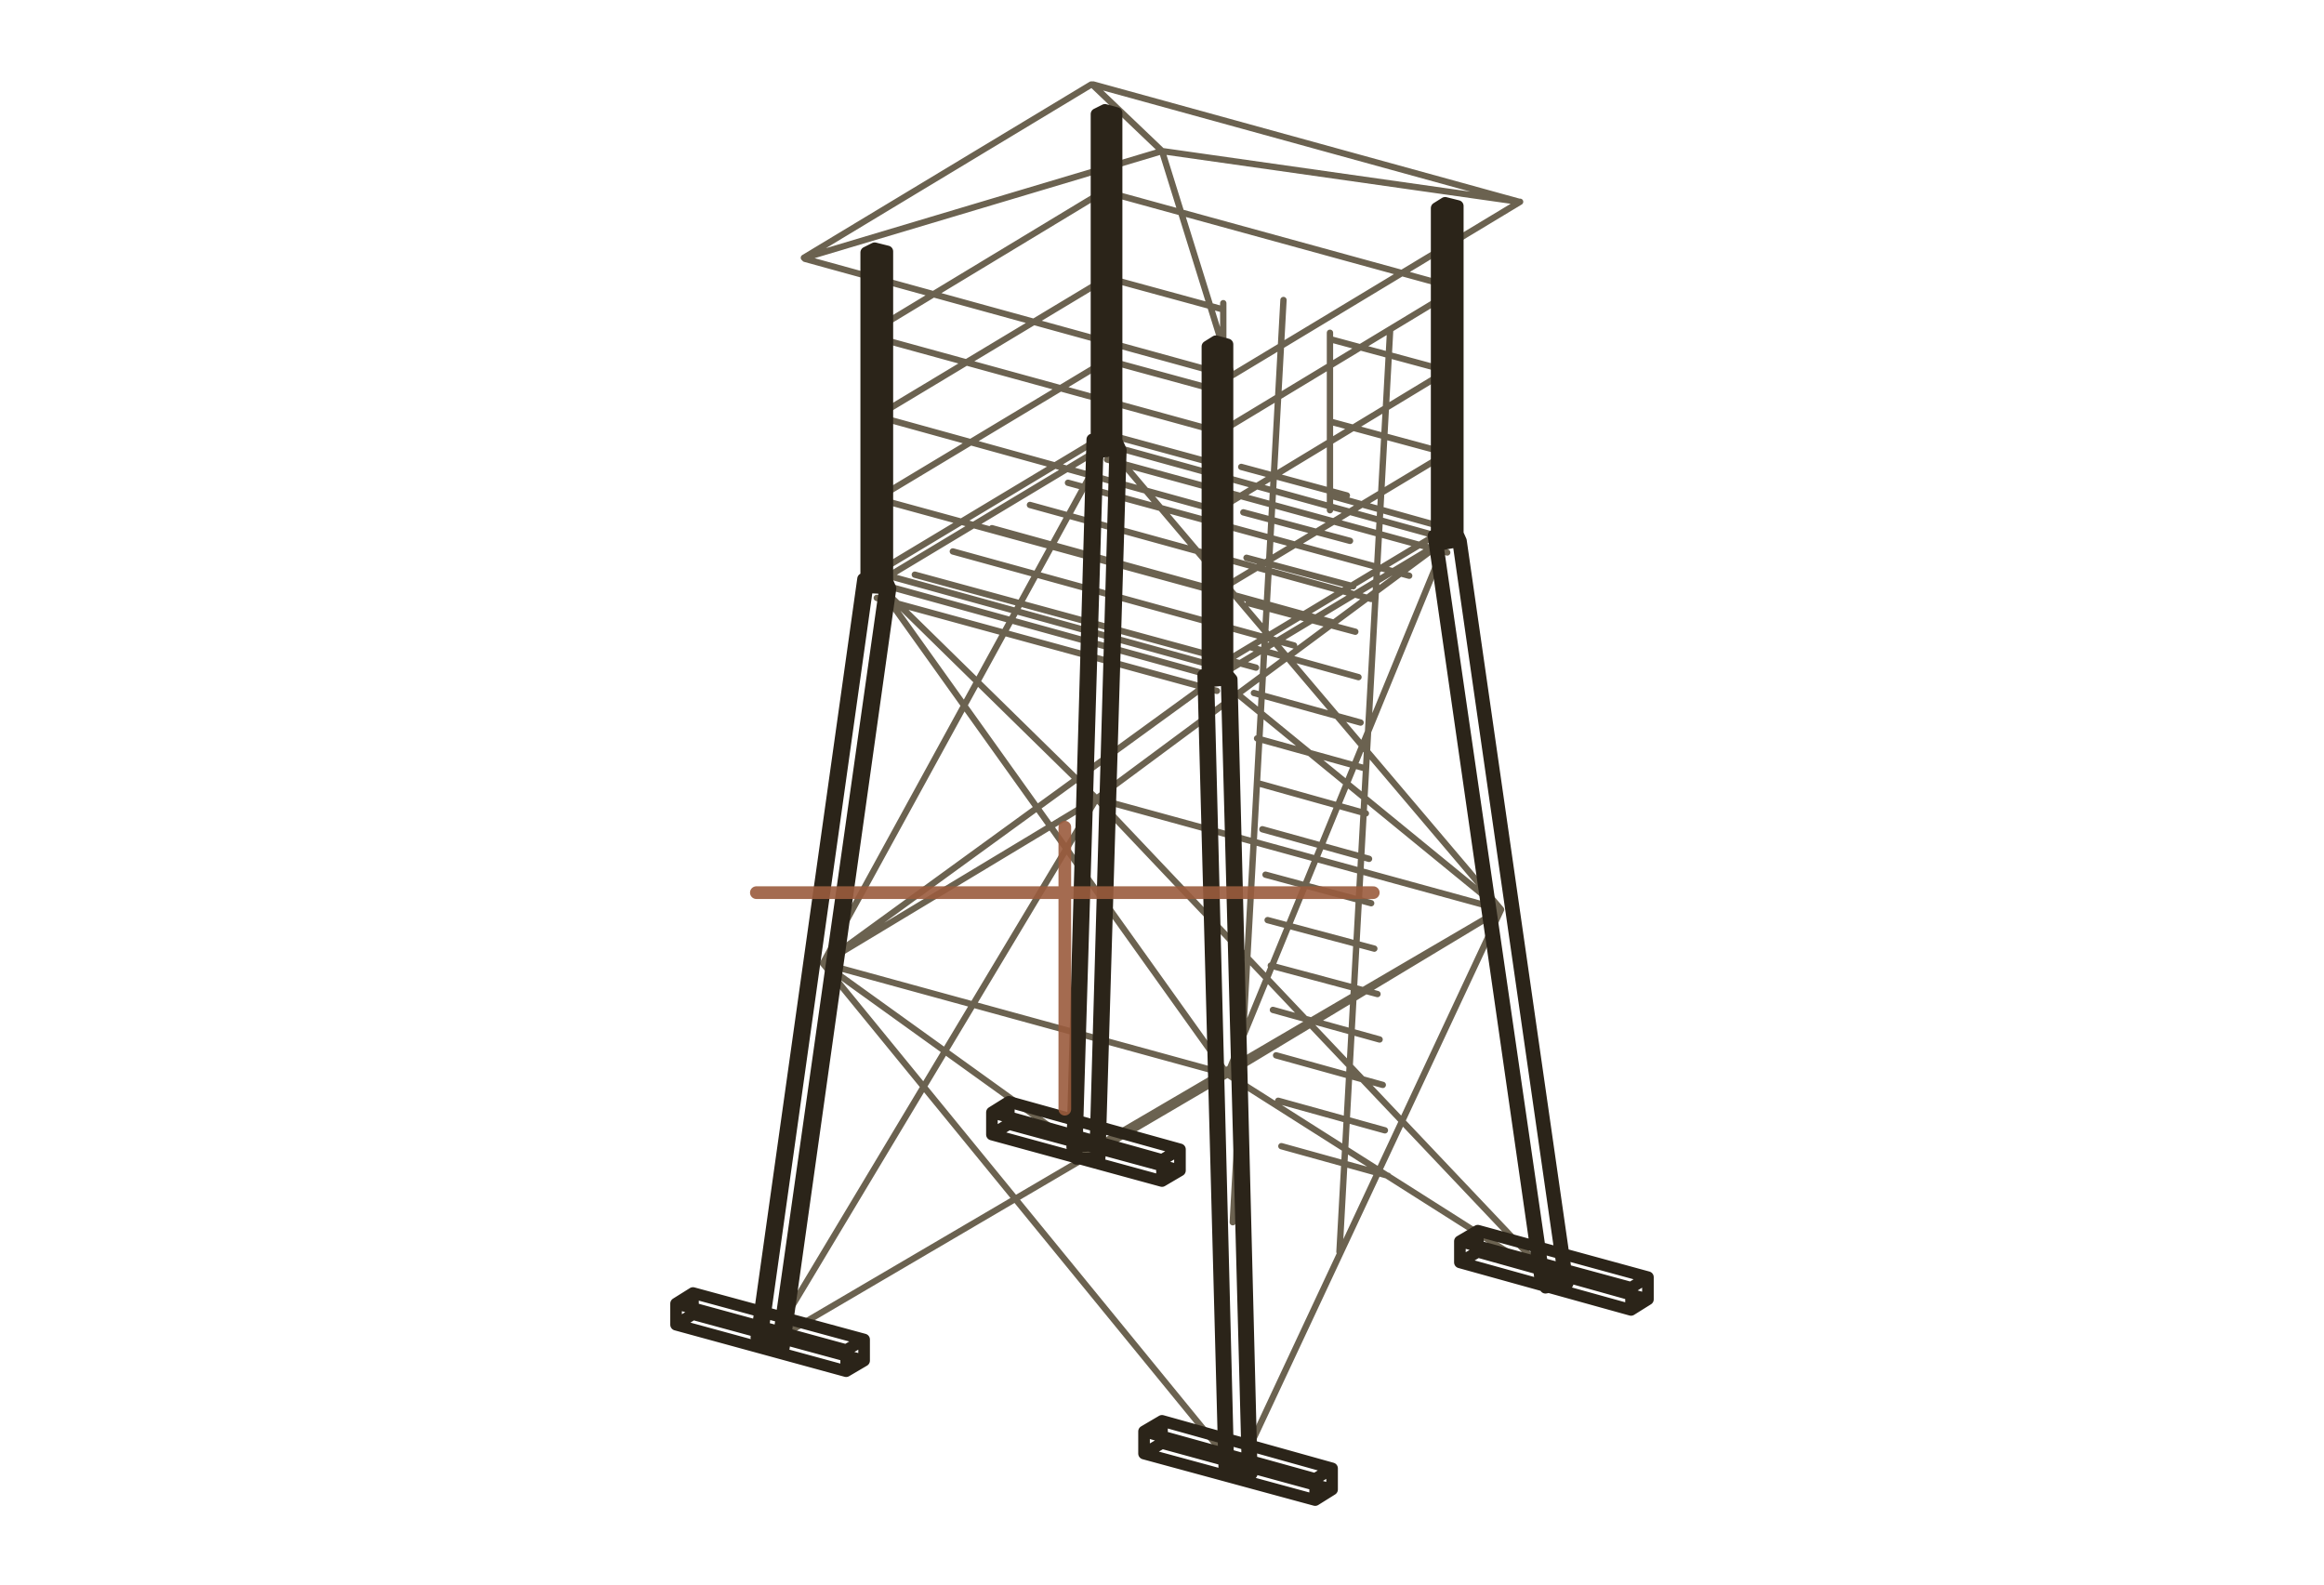
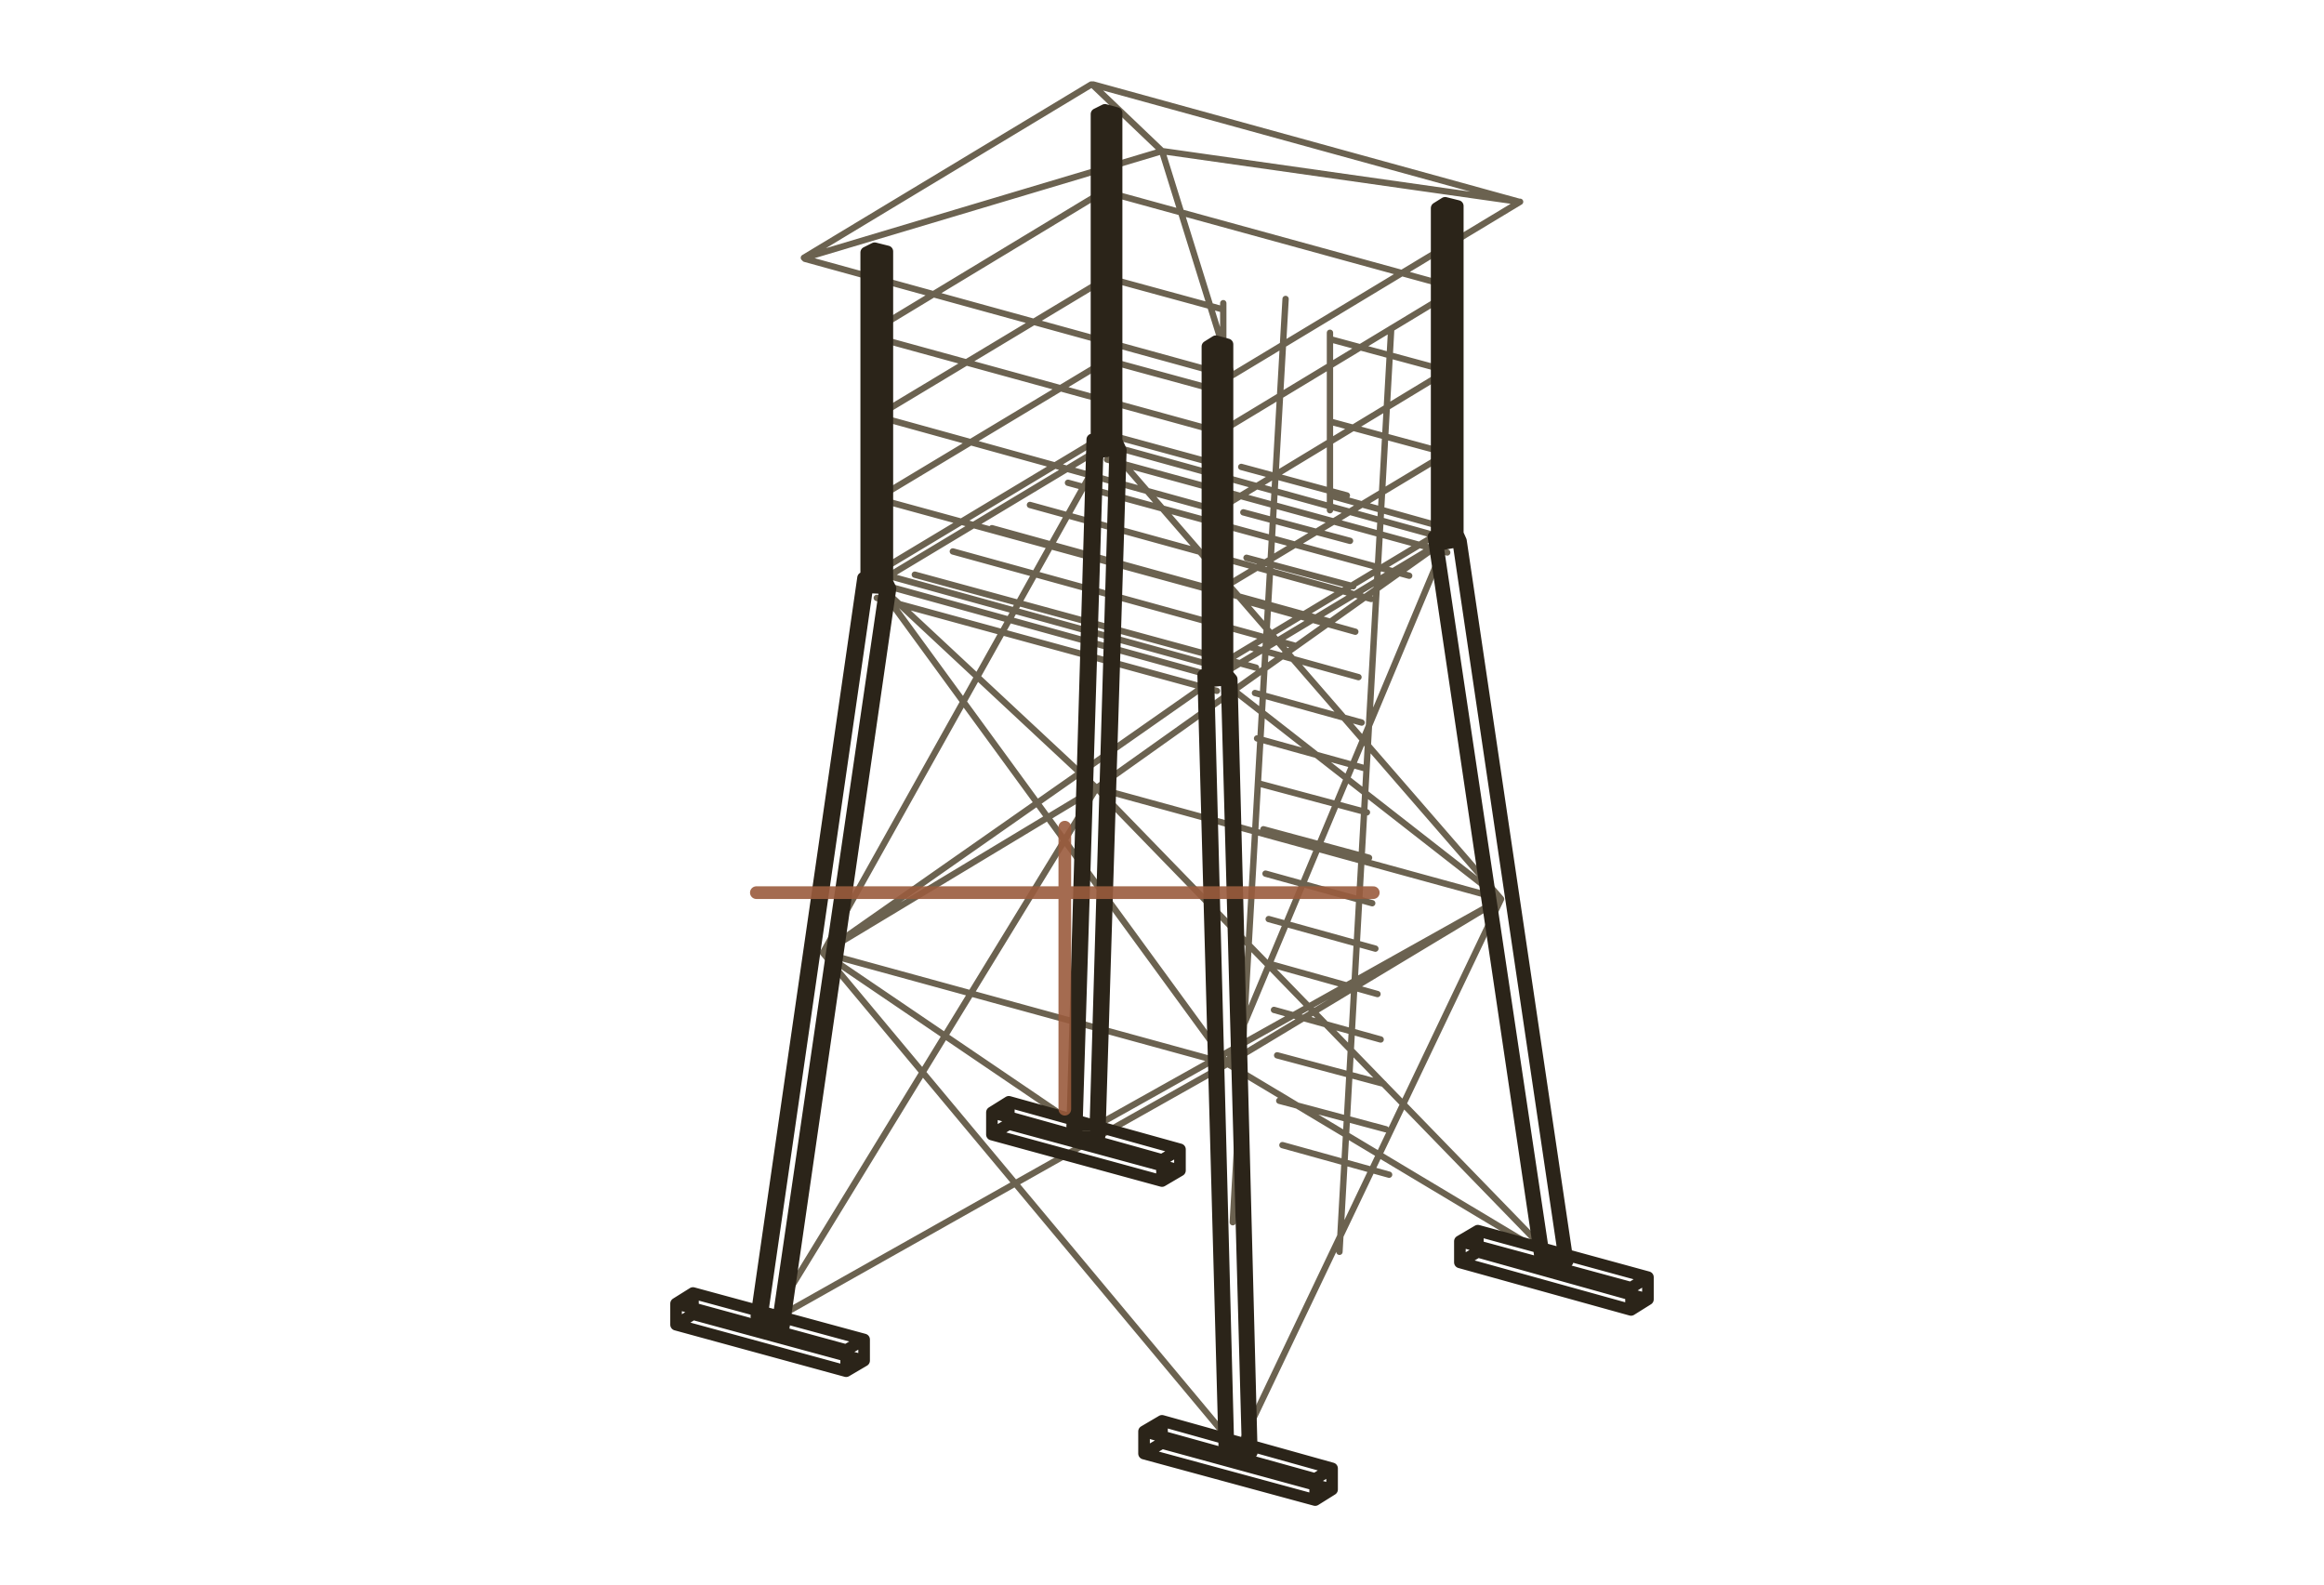
<svg xmlns="http://www.w3.org/2000/svg" viewBox="0 0 220 150" width="220" height="150" role="img">
  <g fill="none" stroke="#6b6250" stroke-width="0.6" stroke-linecap="round">
-     <path d="M103.8 75.6L142.1 86.1M102.8 109.1L142.1 86.1M147.1 121.3L103.8 75.6M142.1 86.1L116.2 101.7M147.1 121.3L116.2 101.7M117.2 139.3L142.1 86.1M116.2 101.7L77.9 91.2M117.2 139.3L77.9 91.2M72.9 127.1L116.2 101.7M77.9 91.2L103.8 75.6M72.9 127.1L103.8 75.6M102.8 109.1L77.9 91.2M104.8 42.1L137 51M103.8 75.6L137 51M142.1 86.1L104.8 42.1M137 51L115.2 64.1M142.1 86.1L115.2 64.1M116.2 101.7L137 51M115.2 64.1L83 55.2M116.2 101.7L83 55.2M77.9 91.2L115.2 64.1M83 55.2L104.8 42.1M77.9 91.2L104.8 42.1M103.8 75.6L83 55.2M104.8 43.5L137 52.3M101.1 45.7L133.4 54.5M97.5 47.8L129.8 56.7M93.9 50L126.1 58.9M90.2 52.2L122.5 61.1M86.6 54.4L118.9 63.2M83 56.6L115.2 65.4M126.8 118.5L131.6 31.2M116.7 115.7L121.5 28.4M131.4 111.3L121.3 108.5M131.1 107L121 104.2M130.9 102.7L120.8 99.9M130.6 98.4L120.5 95.6M130.4 94.1L120.3 91.4M130.1 89.8L120 87.1M129.8 85.5L119.8 82.8M129.6 81.3L119.5 78.5M129.3 77L119.3 74.2M129.1 72.7L119 69.9M128.8 68.4L118.7 65.6M128.6 64.1L118.5 61.3M128.3 59.8L118.2 57.1M128.1 55.5L118 52.8M127.8 51.2L117.7 48.5M127.5 46.9L117.5 44.2M104.8 42.5L104.8 25.7M115.8 45.5L115.8 28.7M104.8 26.3L115.8 29.3M104.8 34.1L115.8 37.1M104.8 41.1L115.8 44.1M125.9 48.3L125.9 31.5M137 51.3L137 34.5M125.9 32.1L137 35.1M125.9 39.9L137 42.9M125.9 46.9L137 50M115.2 64.5L115.2 47.6M137 35.1L115.2 48.3M137 42.9L115.2 56M137 50L115.2 63.1M83 55.6L83 38.8M115.2 48.3L83 39.4M115.2 56L83 47.2M115.2 63.1L83 54.2M83 39.4L104.8 26.3M83 47.2L104.8 34.1M83 54.2L104.8 41.1M104.5 18.1L138 27.3M138 27.3L115.5 40.9M115.5 40.9L82 31.7M82 31.7L104.5 18.1M103.4 8L110 14.3M143.8 19.1L110 14.3M116.6 35.5L110 14.3M76.2 24.4L110 14.3M103.5 8L143.8 19.1M143.9 19.1L116.7 35.5M116.5 35.6L76.2 24.5M76.1 24.4L103.3 8" />
+     <path d="M103.8 74.6L142.1 85.1M102.8 107.1L142.1 85.1M147.1 119.2L103.8 74.6M142.1 85.1L116.2 100.7M147.1 119.2L116.2 100.7M117.2 137.3L142.1 85.1M116.2 100.7L77.9 90.2M117.2 137.3L77.9 90.2M72.9 125.1L116.2 100.7M77.9 90.2L103.8 74.6M72.9 125.1L103.8 74.6M102.8 107.1L77.9 90.2M104.8 42.1L137 51M103.8 74.6L137 51M142.1 85.1L104.8 42.1M137 51L115.2 64.1M142.1 85.1L115.2 64.1M116.2 100.7L137 51M115.2 64.1L83 55.2M116.2 100.7L83 55.2M77.9 90.2L115.2 64.1M83 55.2L104.8 42.1M77.9 90.2L104.8 42.1M103.8 74.6L83 55.2M104.8 43.5L137 52.3M101.1 45.7L133.4 54.5M97.5 47.8L129.8 56.7M93.9 50L126.1 58.9M90.2 52.2L122.5 61.1M86.6 54.4L118.9 63.2M83 56.6L115.2 65.4M126.8 118.5L131.7 31.1M116.7 115.7L121.7 28.3M131.5 111.2L121.4 108.4M131.2 106.9L121.1 104.2M131 102.6L120.9 99.9M130.7 98.4L120.6 95.6M130.4 94.1L120.4 91.3M130.2 89.8L120.1 87M129.9 85.5L119.8 82.7M129.6 81.2L119.6 78.5M129.4 76.9L119.3 74.2M129.1 72.7L119 69.9M128.9 68.4L118.8 65.6M128.6 64.1L118.5 61.3M128.3 59.8L118.3 57M128.1 55.5L118 52.8M127.8 51.2L117.7 48.5M127.5 46.9L117.5 44.2M104.8 42.5L104.8 25.7M115.8 45.5L115.8 28.7M104.8 26.3L115.8 29.3M104.8 34.1L115.8 37.1M104.8 41.1L115.8 44.1M125.9 48.3L125.9 31.5M137 51.3L137 34.5M125.9 32.1L137 35.1M125.9 39.9L137 42.9M125.9 46.9L137 50M115.2 64.5L115.2 47.6M137 35.1L115.2 48.3M137 42.9L115.2 56M137 50L115.2 63.1M83 55.6L83 38.8M115.2 48.3L83 39.4M115.2 56L83 47.2M115.2 63.1L83 54.2M83 39.4L104.8 26.3M83 47.2L104.8 34.1M83 54.2L104.8 41.1M104.5 18.1L138 27.3M138 27.3L115.5 40.9M115.5 40.9L82 31.7M82 31.7L104.5 18.1M103.4 8L110 14.3M143.8 19.1L110 14.3M116.6 35.5L110 14.3M76.2 24.4L110 14.3M103.5 8L143.8 19.1M143.9 19.1L116.7 35.5M116.5 35.6L76.2 24.5M76.1 24.4L103.3 8" />
  </g>
  <g fill="none" stroke="#2b2419" stroke-width="1.1" stroke-linecap="round">
-     <path d="M93.9 107.4L93.9 105.3M95.5 106.4L95.5 104.3M110 111.8L110 109.8M111.7 110.8L111.7 108.8M93.9 107.4L95.5 106.4M93.9 105.3L95.5 104.3M110 111.8L111.7 110.8M110 109.8L111.7 108.8M93.9 107.4L110 111.8M93.9 105.3L110 109.8M95.5 106.4L111.7 110.8M95.5 104.3L111.7 108.8M138.2 119.5L138.2 117.5M139.9 118.5L139.9 116.5M154.4 124L154.4 121.9M156 123L156 120.9M138.2 119.5L139.9 118.5M138.2 117.5L139.9 116.5M154.4 124L156 123M154.4 121.9L156 120.9M138.2 119.5L154.4 124M138.2 117.5L154.4 121.9M139.9 118.5L156 123M139.9 116.5L156 120.9M108.3 137.6L108.3 135.5M110 136.6L110 134.5M124.5 142L124.5 140M126.1 141L126.1 139M108.3 137.6L110 136.6M108.3 135.5L110 134.5M124.5 142L126.1 141M124.5 140L126.1 139M108.3 137.6L124.5 142M108.3 135.5L124.5 140M110 136.6L126.1 141M110 134.5L126.1 139M64 125.4L64 123.4M65.6 124.4L65.6 122.4M80.1 129.8L80.1 127.8M81.8 128.8L81.8 126.8M64 125.4L65.6 124.4M64 123.4L65.6 122.4M80.1 129.8L81.8 128.8M80.1 127.8L81.8 126.8M64 125.4L80.1 129.8M64 123.4L80.1 127.8M65.6 124.4L81.8 128.8M65.6 122.4L81.8 126.8M104.1 109.6L101.9 109.7M103.7 108.4L101.5 108.6M106.1 42.6L103.9 42.8M105.6 41.5L103.4 41.6M104.1 109.6L103.7 108.4M101.9 109.7L101.5 108.6M106.1 42.6L105.6 41.5M103.9 42.8L103.4 41.6M104.1 109.6L106.1 42.6M101.9 109.7L103.9 42.8M103.7 108.4L105.6 41.5M101.5 108.6L103.4 41.6M146.3 121.9L145.8 121M148.4 121.5L148 120.6M136.1 51.6L135.7 50.7M138.3 51.2L137.9 50.3M146.3 121.9L148.4 121.5M145.8 121L148 120.6M136.1 51.6L138.3 51.2M135.7 50.7L137.9 50.3M146.3 121.9L136.1 51.6M145.8 121L135.7 50.7M148.4 121.5L138.3 51.2M148 120.6L137.9 50.3M115.9 139.1L118.1 138.9M116.3 139.7L118.5 139.5M113.9 63.9L116.1 63.7M114.4 64.5L116.6 64.3M115.9 139.1L116.3 139.7M118.1 138.9L118.5 139.5M113.9 63.9L114.4 64.5M116.1 63.7L116.6 64.3M115.9 139.1L113.9 63.9M118.1 138.9L116.1 63.7M116.3 139.7L114.4 64.5M118.5 139.5L116.6 64.3M73.7 126.7L74.2 127.6M71.6 126.6L72 127.5M83.9 54.8L84.3 55.7M81.7 54.8L82.1 55.6M73.7 126.7L71.6 126.6M74.2 127.6L72 127.5M83.9 54.8L81.7 54.8M84.3 55.7L82.1 55.6M73.7 126.7L83.9 54.8M74.2 127.6L84.3 55.7M71.6 126.6L81.7 54.8M72 127.5L82.1 55.6M105.7 41.8L104.9 42.2M104.6 41.4L103.8 41.9M105.7 10.7L104.9 11.2M104.6 10.4L103.8 10.8M105.7 41.8L104.6 41.4M104.9 42.2L103.8 41.9M105.7 10.7L104.6 10.4M104.9 11.2L103.8 10.8M105.7 41.8L105.7 10.7M104.9 42.2L104.9 11.2M104.6 41.4L104.6 10.4M103.8 41.9L103.8 10.8M138 50.6L137.2 51.1M136.8 50.3L136 50.8M138 19.5L137.2 20M136.8 19.2L136 19.7M138 50.6L136.8 50.3M137.2 51.1L136 50.8M138 19.5L136.8 19.2M137.2 20L136 19.7M138 50.6L138 19.5M137.2 51.1L137.2 20M136.8 50.3L136.8 19.2M136 50.8L136 19.7M116.2 63.7L115.4 64.2M115.1 63.4L114.3 63.9M116.2 32.6L115.4 33.1M115.1 32.3L114.3 32.8M116.2 63.7L115.1 63.4M115.4 64.2L114.3 63.9M116.2 32.6L115.1 32.3M115.4 33.1L114.3 32.8M116.2 63.7L116.2 32.6M115.4 64.2L115.4 33.1M115.1 63.4L115.1 32.3M114.3 63.9L114.3 32.8M84 54.9L83.2 55.4M82.8 54.6L82 55M84 23.8L83.2 24.3M82.8 23.5L82 23.9M84 54.9L82.8 54.6M83.2 55.4L82 55M84 23.8L82.8 23.5M83.2 24.3L82 23.9M84 54.9L84 23.8M83.2 55.4L83.2 24.3M82.8 54.6L82.8 23.5M82 55L82 23.9" />
+     <path d="M93.9 107.4L93.9 105.3M95.5 106.4L95.5 104.3M110 111.8L110 109.8M111.7 110.8L111.7 108.8M93.9 107.4L95.5 106.4M93.9 105.3L95.5 104.3M110 111.8L111.7 110.8M110 109.8L111.7 108.8M93.9 107.4L110 111.8M93.9 105.3L110 109.8M95.5 106.4L111.7 110.8M95.5 104.3L111.7 108.8M138.2 119.5L138.2 117.5M139.9 118.5L139.9 116.5M154.4 124L154.4 121.9M156 123L156 120.9M138.2 119.5L139.9 118.5M138.2 117.5L139.9 116.5M154.4 124L156 123M154.4 121.9L156 120.9M138.2 119.5L154.4 124M138.2 117.5L154.4 121.9M139.9 118.5L156 123M139.9 116.5L156 120.9M108.3 137.6L108.3 135.5M110 136.6L110 134.5M124.5 142L124.5 140M126.1 141L126.1 139M108.3 137.6L110 136.6M108.3 135.5L110 134.5M124.5 142L126.1 141M124.5 140L126.1 139M108.3 137.6L124.5 142M108.3 135.5L124.5 140M110 136.6L126.1 141M110 134.5L126.1 139M64 125.4L64 123.4M65.6 124.4L65.6 122.4M80.1 129.8L80.1 127.8M81.8 128.8L81.8 126.8M64 125.4L65.6 124.4M64 123.4L65.6 122.4M80.1 129.8L81.8 128.8M80.1 127.8L81.8 126.8M64 125.4L80.1 129.8M64 123.4L80.1 127.8M65.6 124.4L81.8 128.8M65.6 122.4L81.8 126.8M104.1 107.5L101.9 107.7M103.7 106.4L101.5 106.6M106.1 42.6L103.9 42.8M105.6 41.5L103.4 41.6M104.1 107.5L103.7 106.4M101.9 107.7L101.5 106.6M106.1 42.6L105.6 41.5M103.9 42.8L103.4 41.6M104.1 107.5L106.1 42.6M101.9 107.7L103.9 42.8M103.7 106.4L105.6 41.5M101.5 106.6L103.4 41.6M146.3 119.9L145.8 119M148.4 119.4L148 118.6M136.1 51.6L135.7 50.8M138.3 51.2L137.9 50.3M146.3 119.9L148.4 119.4M145.8 119L148 118.6M136.1 51.6L138.3 51.2M135.7 50.8L137.9 50.3M146.3 119.9L136.1 51.6M145.8 119L135.7 50.8M148.4 119.4L138.3 51.2M148 118.6L137.9 50.3M115.9 137L118.1 136.9M116.3 137.6L118.5 137.5M113.9 63.9L116.1 63.7M114.4 64.5L116.6 64.3M115.9 137L116.3 137.6M118.1 136.9L118.5 137.5M113.9 63.9L114.4 64.5M116.1 63.7L116.6 64.3M115.9 137L113.9 63.9M118.1 136.9L116.1 63.7M116.3 137.6L114.4 64.5M118.5 137.5L116.6 64.3M73.7 124.7L74.2 125.6M71.6 124.6L72 125.5M83.9 54.9L84.3 55.7M81.7 54.7L82.1 55.6M73.7 124.7L71.6 124.6M74.2 125.6L72 125.5M83.9 54.9L81.7 54.7M84.3 55.7L82.1 55.6M73.7 124.7L83.9 54.9M74.2 125.6L84.3 55.7M71.6 124.6L81.7 54.7M72 125.5L82.1 55.6M105.7 41.8L104.9 42.2M104.6 41.4L103.8 41.9M105.7 10.7L104.9 11.2M104.6 10.4L103.8 10.8M105.7 41.8L104.6 41.4M104.9 42.2L103.8 41.9M105.7 10.7L104.6 10.4M104.9 11.2L103.8 10.8M105.7 41.8L105.7 10.7M104.9 42.2L104.9 11.2M104.6 41.4L104.6 10.4M103.8 41.9L103.8 10.8M138 50.6L137.2 51.1M136.8 50.3L136 50.8M138 19.5L137.2 20M136.8 19.2L136 19.7M138 50.6L136.8 50.3M137.2 51.1L136 50.8M138 19.5L136.8 19.2M137.2 20L136 19.7M138 50.6L138 19.5M137.2 51.1L137.2 20M136.8 50.3L136.8 19.2M136 50.8L136 19.7M116.2 63.7L115.4 64.2M115.1 63.4L114.3 63.9M116.2 32.6L115.4 33.1M115.1 32.3L114.3 32.8M116.2 63.7L115.1 63.4M115.4 64.2L114.3 63.9M116.2 32.6L115.1 32.3M115.4 33.1L114.3 32.8M116.2 63.7L116.2 32.6M115.4 64.2L115.4 33.1M115.1 63.4L115.1 32.3M114.3 63.9L114.3 32.8M84 54.9L83.2 55.4M82.8 54.6L82 55M84 23.8L83.2 24.3M82.8 23.5L82 23.9M84 54.9L82.8 54.6M83.2 55.4L82 55M84 23.8L82.8 23.5M83.2 24.3L82 23.9M84 54.9L84 23.8M83.2 55.4L83.2 24.3M82.8 54.6L82.8 23.5M82 55L82 23.9" />
  </g>
  <g fill="none" stroke="#9a5b3d" stroke-width="1.2" stroke-linecap="round" opacity="0.9">
    <path d="M100.8 105L100.8 78.3M71.6 84.5L130 84.5" />
  </g>
</svg>
